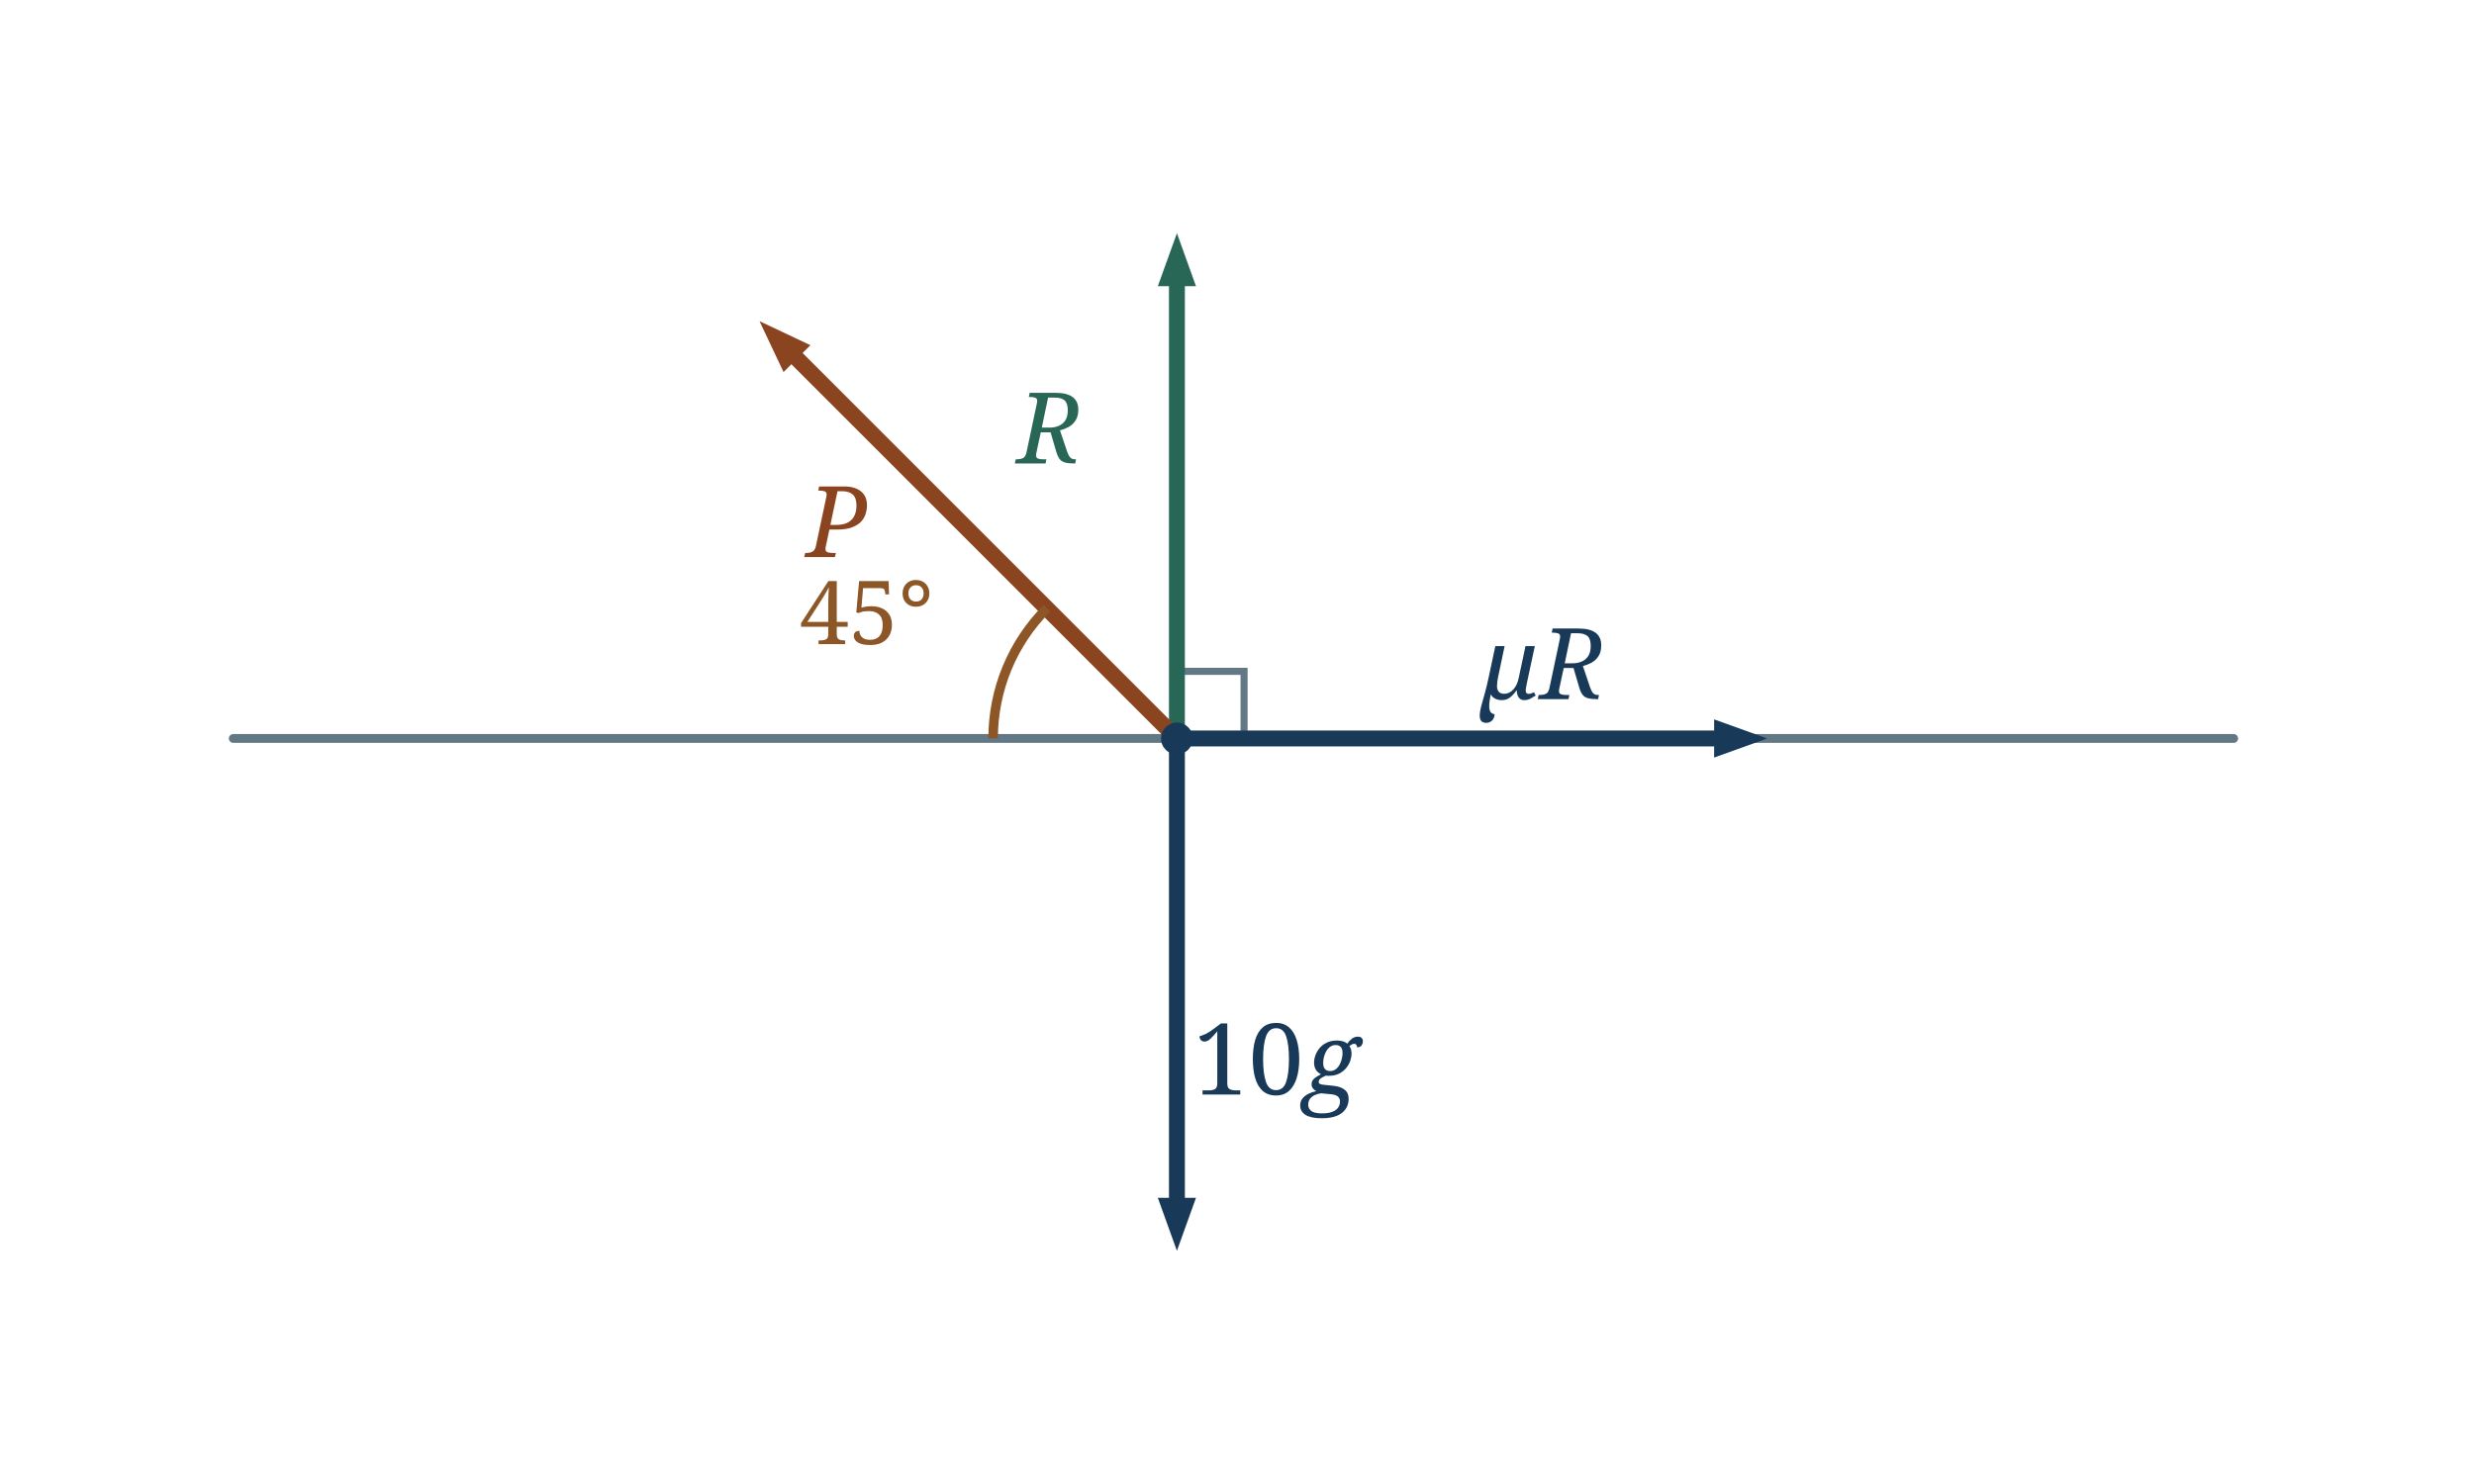
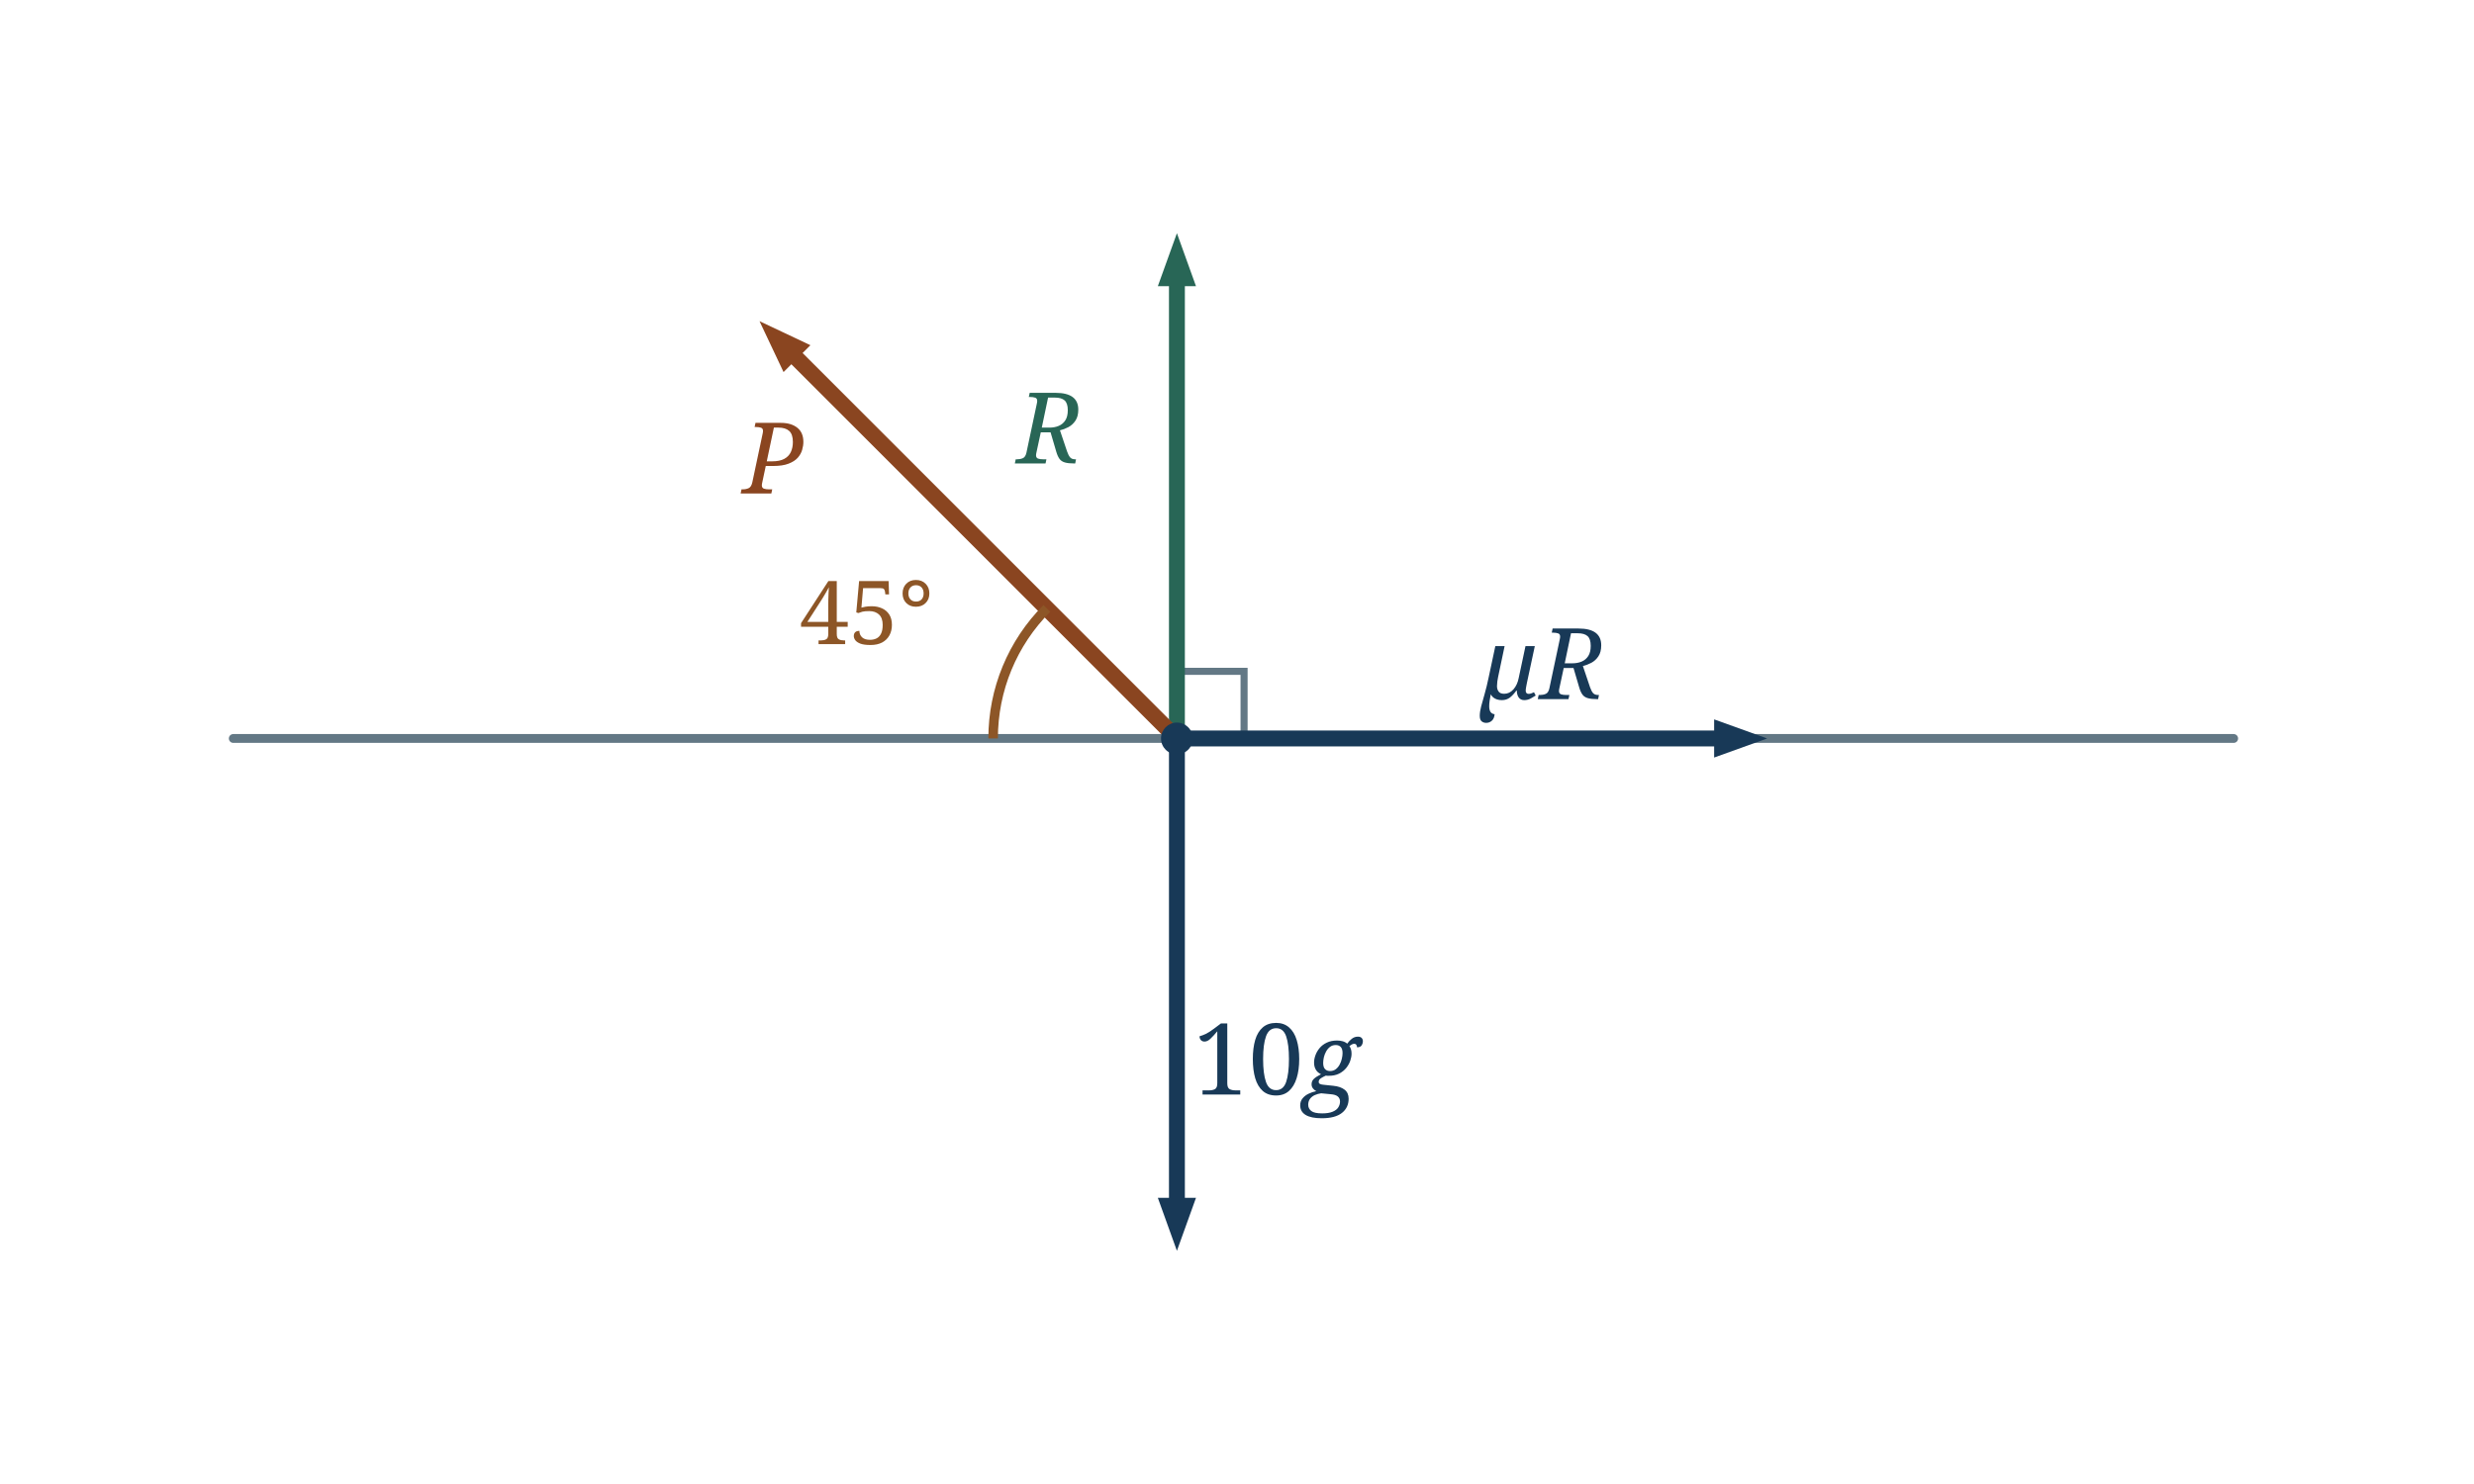
<svg xmlns="http://www.w3.org/2000/svg" viewBox="0 0 700 420" role="img">
  <path d="M66.0 209.0 L632.0 209.0" fill="none" stroke="#637885" stroke-width="2.5" stroke-linecap="round" />
  <path d="M352.0 209.0 L352.0 190.0 L333.0 190.0" stroke="#637885" stroke-width="2" fill="none" />
  <path d="M333.0 209.0 L333.0 81.0" fill="none" stroke="#286656" stroke-width="4.5" stroke-linecap="round" />
  <path d="M333.0 66.0 L327.6 81.0 L338.4 81.0 Z" fill="#286656" />
  <path d="M333.0 209.0 L333.0 339.0" fill="none" stroke="#183957" stroke-width="4.5" stroke-linecap="round" />
  <path d="M333.0 354.0 L338.4 339.0 L327.6 339.0 Z" fill="#183957" />
  <path d="M333.0 209.0 L225.5 101.5" fill="none" stroke="#8a4520" stroke-width="4.5" stroke-linecap="round" />
  <path d="M214.9 90.9 L221.7 105.3 L229.3 97.7 Z" fill="#8a4520" />
  <path d="M333.0 209.0 L485.0 209.0" fill="none" stroke="#183957" stroke-width="4.5" stroke-linecap="round" />
  <path d="M500.0 209.0 L485.0 203.6 L485.0 214.4 Z" fill="#183957" />
  <path d="M296.2 172.2 A52 52 0 0 0 281.0 209.0" fill="none" stroke="#8d5627" stroke-width="2.7" />
  <circle cx="333" cy="209" r="4.5" fill="#183957" />
  <text x="297.0" y="120.3" text-anchor="middle" dominant-baseline="central" font-family="Georgia, serif" font-size="28" fill="#286656">
    <tspan font-style="italic">R</tspan>
  </text>
  <text x="361.0" y="298.9" text-anchor="middle" dominant-baseline="central" font-family="Georgia, serif" font-size="28" fill="#183957">10<tspan font-style="italic">g</tspan>
  </text>
-   <text x="236.8" y="146.8" text-anchor="middle" dominant-baseline="central" font-family="Georgia, serif" font-size="28" fill="#8a4520">
+   <text x="218.8" y="128.8" text-anchor="middle" dominant-baseline="central" font-family="Georgia, serif" font-size="28" fill="#8a4520">
    <tspan font-style="italic">P</tspan>
  </text>
  <text x="436.5" y="187.0" text-anchor="middle" dominant-baseline="central" font-family="Georgia, serif" font-size="28" fill="#183957">
    <tspan font-style="italic">μR</tspan>
  </text>
  <text x="245.2" y="172.6" text-anchor="middle" dominant-baseline="central" font-family="Georgia, serif" font-size="25" fill="#8d5627">45°</text>
</svg>
